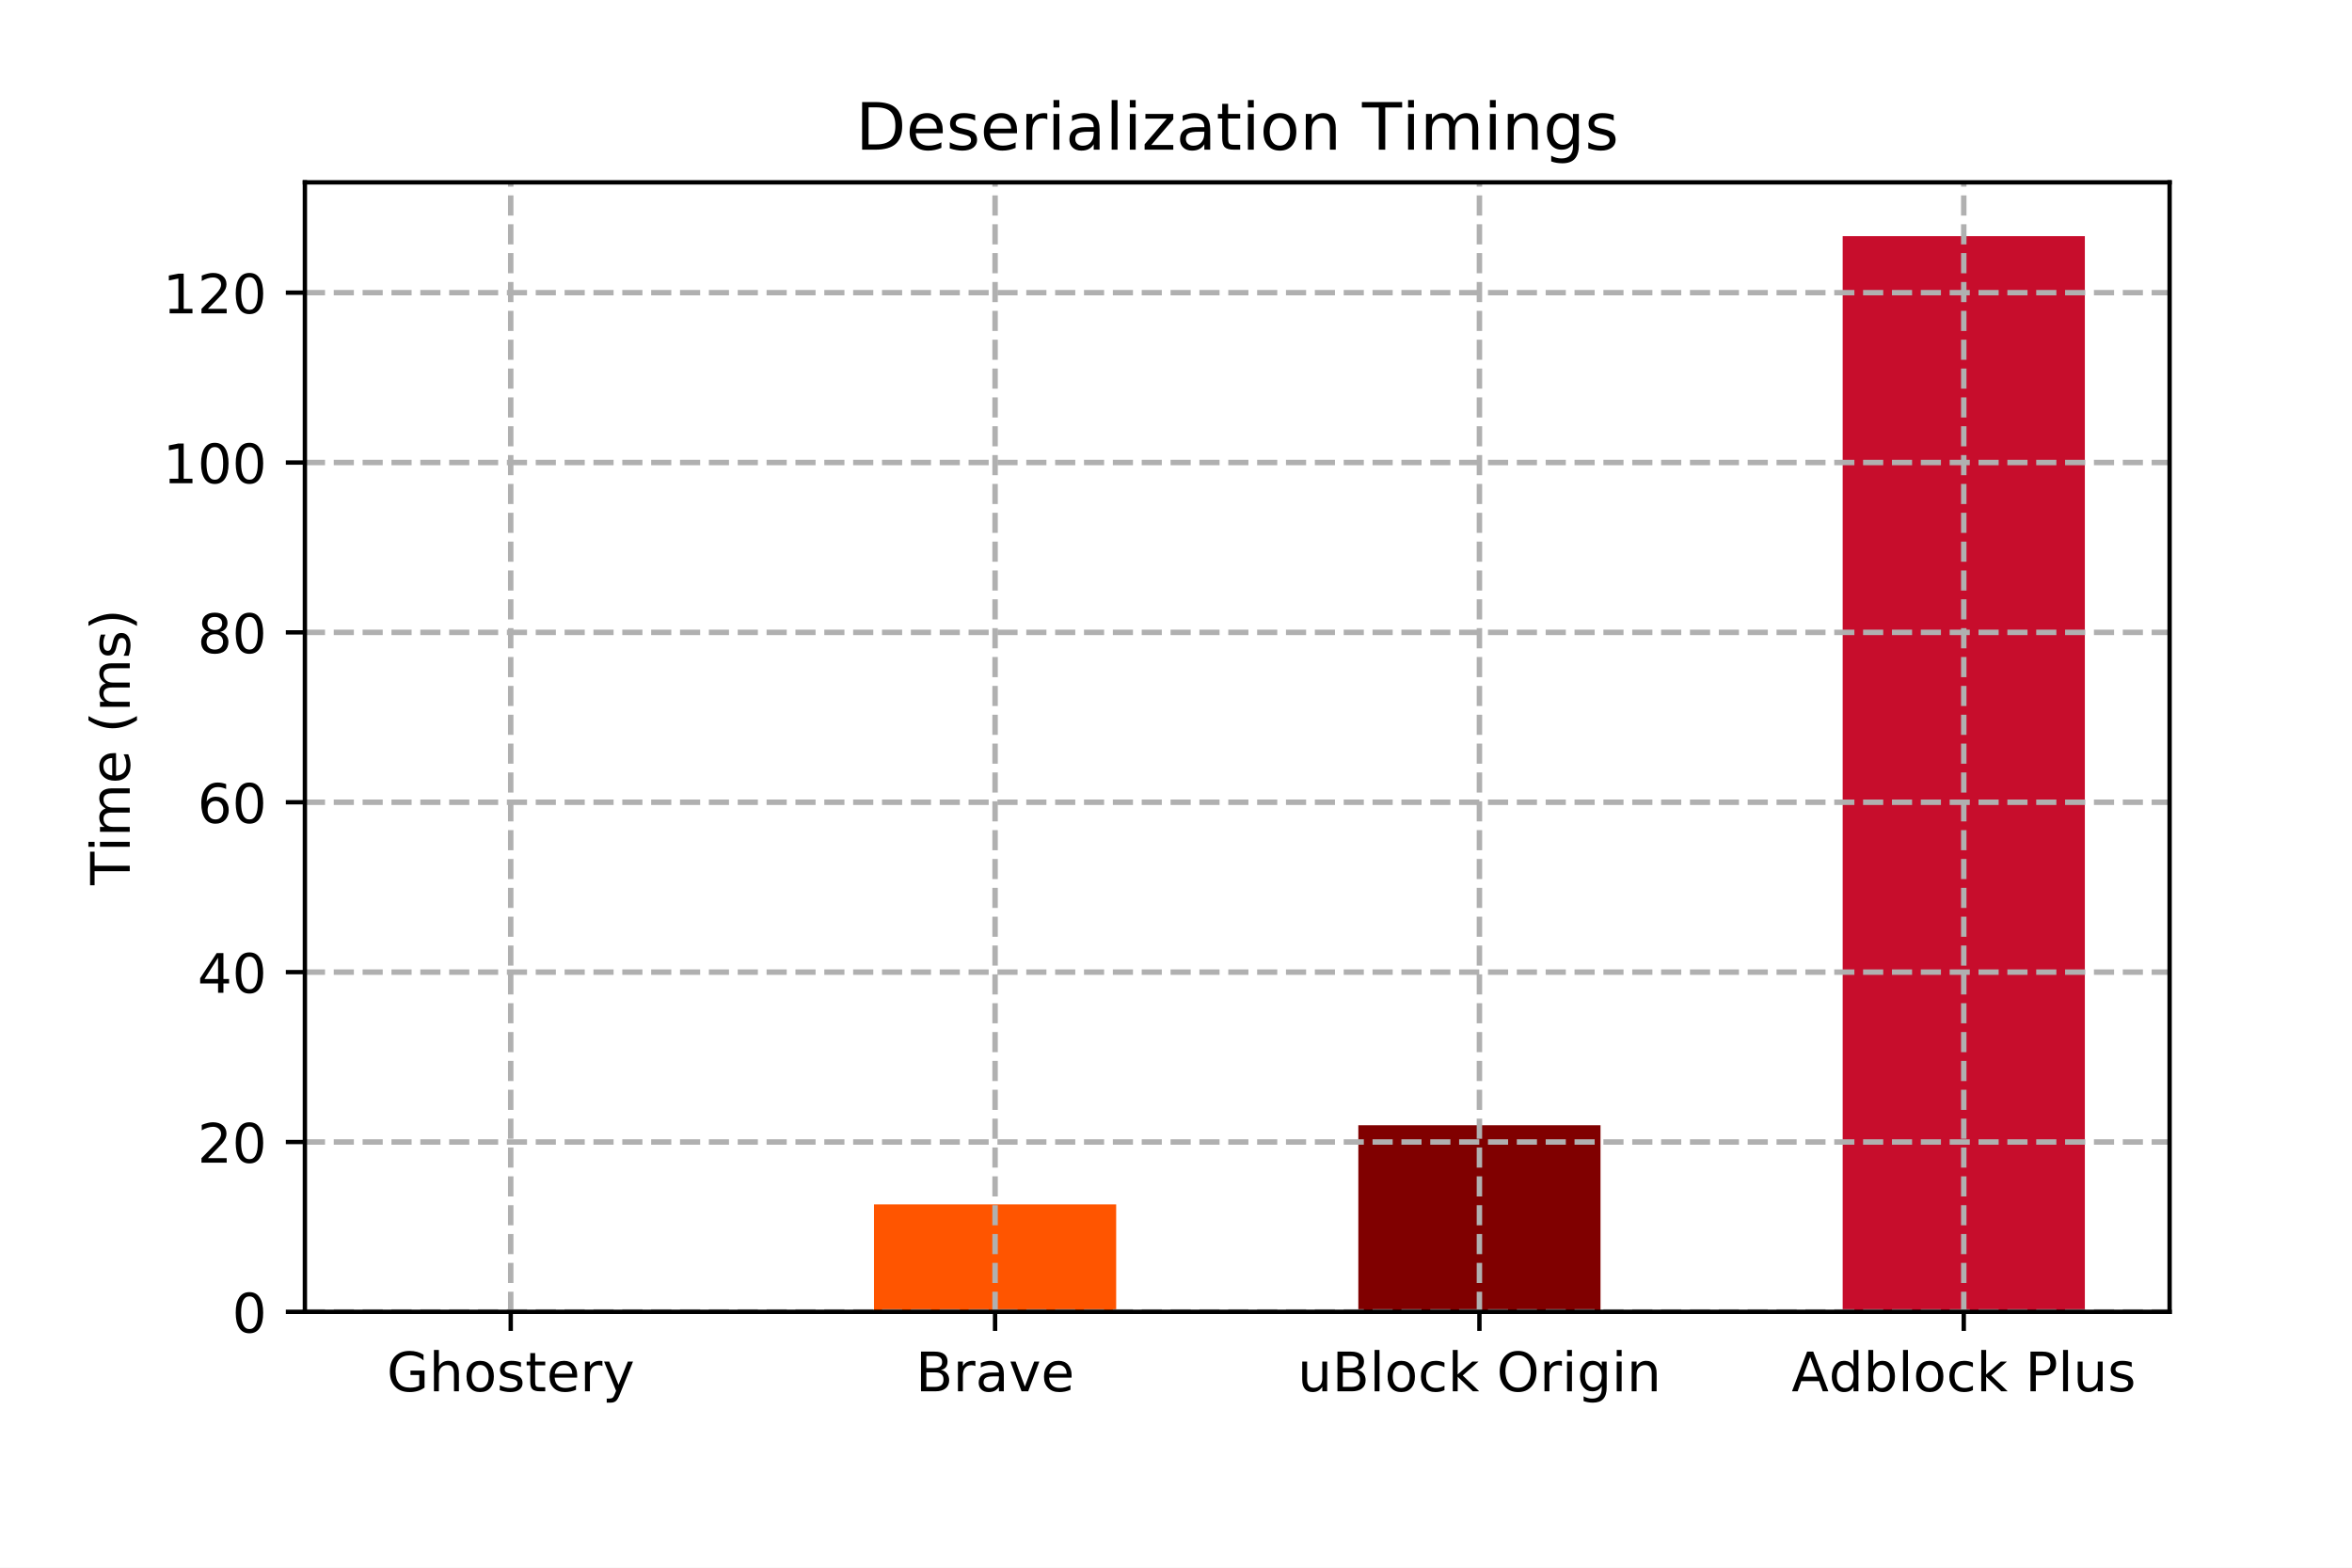
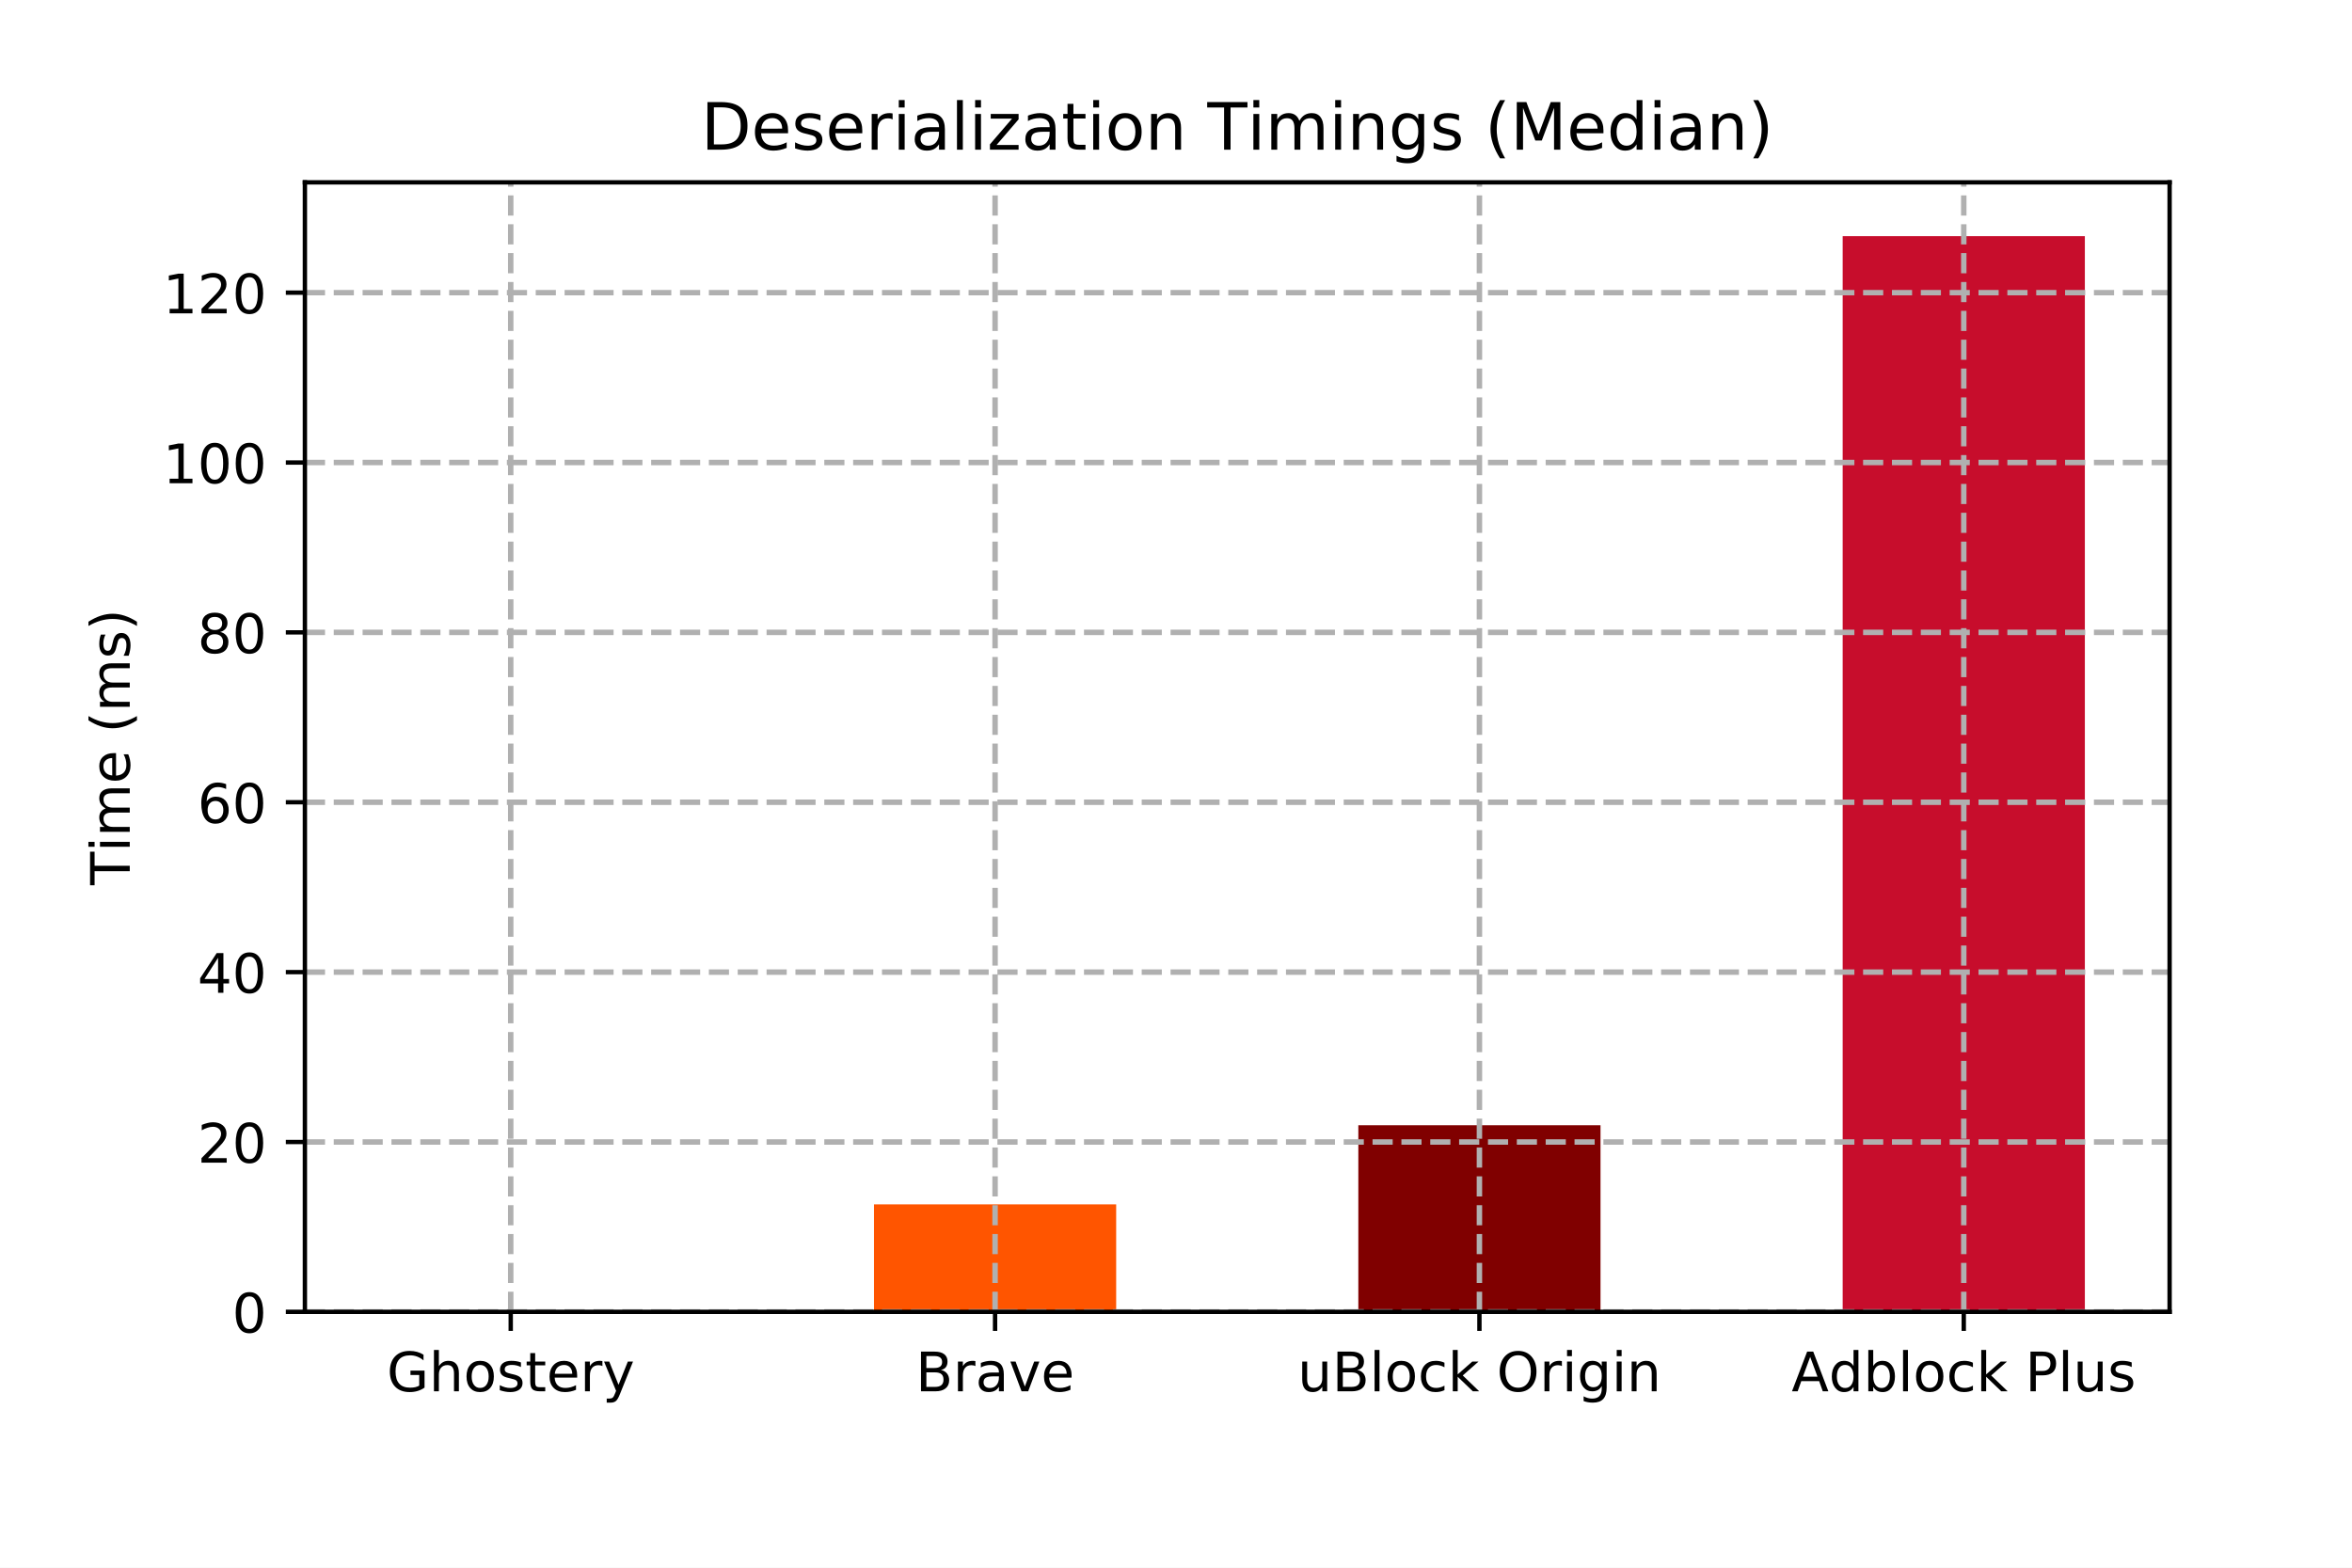
<svg xmlns="http://www.w3.org/2000/svg" xmlns:xlink="http://www.w3.org/1999/xlink" height="288pt" version="1.1" viewBox="0 0 432 288" width="432pt">
  <defs>
    <style type="text/css">
*{stroke-linecap:butt;stroke-linejoin:round;}
  </style>
  </defs>
  <g id="figure_1">
    <g id="patch_1">
      <path d="M 0 288  L 432 288  L 432 0  L 0 0  z " style="fill:#ffffff;" />
    </g>
    <g id="axes_1">
      <g id="patch_2">
        <path d="M 56 241  L 398.5 241  L 398.5 33.5  L 56 33.5  z " style="fill:#ffffff;" />
      </g>
      <g id="patch_3">
-         <path clip-path="url(#pb07fe6043b)" d="M 71.568 241  L 116.049 241  L 116.049 240.947  L 71.568 240.947  z " style="fill:#00aff0;" />
+         <path clip-path="url(#pe7157990b0)" d="M 71.568 241  L 116.049 241  L 116.049 240.947  L 71.568 240.947  z " style="fill:#00aff0;" />
      </g>
      <g id="patch_4">
-         <path clip-path="url(#pb07fe6043b)" d="M 160.529 241  L 205.01 241  L 205.01 221.249  L 160.529 221.249  z " style="fill:#ff5500;" />
+         <path clip-path="url(#pe7157990b0)" d="M 160.529 241  L 205.01 241  L 205.01 221.249  L 160.529 221.249  z " style="fill:#ff5500;" />
      </g>
      <g id="patch_5">
-         <path clip-path="url(#pb07fe6043b)" d="M 249.49 241  L 293.971 241  L 293.971 206.72  L 249.49 206.72  z " style="fill:#800000;" />
+         <path clip-path="url(#pe7157990b0)" d="M 249.49 241  L 293.971 241  L 293.971 206.72  L 249.49 206.72  z " style="fill:#800000;" />
      </g>
      <g id="patch_6">
-         <path clip-path="url(#pb07fe6043b)" d="M 338.451 241  L 382.932 241  L 382.932 43.381  L 338.451 43.381  z " style="fill:#c70d2c;" />
+         <path clip-path="url(#pe7157990b0)" d="M 338.451 241  L 382.932 241  L 382.932 43.381  L 338.451 43.381  z " style="fill:#c70d2c;" />
      </g>
      <g id="matplotlib.axis_1">
        <g id="xtick_1">
          <g id="line2d_1">
-             <path clip-path="url(#pb07fe6043b)" d="M 93.808 241  L 93.808 33.5  " style="fill:none;stroke:#b0b0b0;stroke-dasharray:3.7,1.6;stroke-dashoffset:0;" />
+             <path clip-path="url(#pe7157990b0)" d="M 93.808 241  L 93.808 33.5  " style="fill:none;stroke:#b0b0b0;stroke-dasharray:3.7,1.6;stroke-dashoffset:0;" />
          </g>
          <g id="line2d_2">
            <defs>
-               <path d="M 0 0  L 0 3.5  " id="m1c7ea84e8f" style="stroke:#000000;stroke-width:0.8;" />
-             </defs>
-             <g>
-               <use style="stroke:#000000;stroke-width:0.8;" x="93.808" xlink:href="#m1c7ea84e8f" y="241" />
+               <path d="M 0 0  L 0 3.5  " id="m8acc0dcda9" style="stroke:#000000;stroke-width:0.8;" />
+             </defs>
+             <g>
+               <use style="stroke:#000000;stroke-width:0.8;" x="93.808" xlink:href="#m8acc0dcda9" y="241" />
            </g>
          </g>
          <g id="text_1">
            <defs>
              <path d="M 59.516 10.406  L 59.516 29.984  L 43.406 29.984  L 43.406 38.094  L 69.281 38.094  L 69.281 6.781  Q 63.578 2.734 56.688 0.656  Q 49.812 -1.422 42 -1.422  Q 24.906 -1.422 15.25 8.562  Q 5.609 18.562 5.609 36.375  Q 5.609 54.25 15.25 64.234  Q 24.906 74.219 42 74.219  Q 49.125 74.219 55.547 72.453  Q 61.969 70.703 67.391 67.281  L 67.391 56.781  Q 61.922 61.422 55.766 63.766  Q 49.609 66.109 42.828 66.109  Q 29.438 66.109 22.719 58.641  Q 16.016 51.172 16.016 36.375  Q 16.016 21.625 22.719 14.156  Q 29.438 6.688 42.828 6.688  Q 48.047 6.688 52.141 7.594  Q 56.25 8.5 59.516 10.406  z " id="DejaVuSans-71" />
              <path d="M 54.891 33.016  L 54.891 0  L 45.906 0  L 45.906 32.719  Q 45.906 40.484 42.875 44.328  Q 39.844 48.188 33.797 48.188  Q 26.516 48.188 22.312 43.547  Q 18.109 38.922 18.109 30.906  L 18.109 0  L 9.078 0  L 9.078 75.984  L 18.109 75.984  L 18.109 46.188  Q 21.344 51.125 25.703 53.562  Q 30.078 56 35.797 56  Q 45.219 56 50.047 50.172  Q 54.891 44.344 54.891 33.016  z " id="DejaVuSans-104" />
              <path d="M 30.609 48.391  Q 23.391 48.391 19.188 42.75  Q 14.984 37.109 14.984 27.297  Q 14.984 17.484 19.156 11.844  Q 23.344 6.203 30.609 6.203  Q 37.797 6.203 41.984 11.859  Q 46.188 17.531 46.188 27.297  Q 46.188 37.016 41.984 42.703  Q 37.797 48.391 30.609 48.391  z M 30.609 56  Q 42.328 56 49.016 48.375  Q 55.719 40.766 55.719 27.297  Q 55.719 13.875 49.016 6.219  Q 42.328 -1.422 30.609 -1.422  Q 18.844 -1.422 12.172 6.219  Q 5.516 13.875 5.516 27.297  Q 5.516 40.766 12.172 48.375  Q 18.844 56 30.609 56  z " id="DejaVuSans-111" />
              <path d="M 44.281 53.078  L 44.281 44.578  Q 40.484 46.531 36.375 47.5  Q 32.281 48.484 27.875 48.484  Q 21.188 48.484 17.844 46.438  Q 14.5 44.391 14.5 40.281  Q 14.5 37.156 16.891 35.375  Q 19.281 33.594 26.516 31.984  L 29.594 31.297  Q 39.156 29.25 43.188 25.516  Q 47.219 21.781 47.219 15.094  Q 47.219 7.469 41.188 3.016  Q 35.156 -1.422 24.609 -1.422  Q 20.219 -1.422 15.453 -0.562  Q 10.688 0.297 5.422 2  L 5.422 11.281  Q 10.406 8.688 15.234 7.391  Q 20.062 6.109 24.812 6.109  Q 31.156 6.109 34.562 8.281  Q 37.984 10.453 37.984 14.406  Q 37.984 18.062 35.516 20.016  Q 33.062 21.969 24.703 23.781  L 21.578 24.516  Q 13.234 26.266 9.516 29.906  Q 5.812 33.547 5.812 39.891  Q 5.812 47.609 11.281 51.797  Q 16.75 56 26.812 56  Q 31.781 56 36.172 55.266  Q 40.578 54.547 44.281 53.078  z " id="DejaVuSans-115" />
              <path d="M 18.312 70.219  L 18.312 54.688  L 36.812 54.688  L 36.812 47.703  L 18.312 47.703  L 18.312 18.016  Q 18.312 11.328 20.141 9.422  Q 21.969 7.516 27.594 7.516  L 36.812 7.516  L 36.812 0  L 27.594 0  Q 17.188 0 13.234 3.875  Q 9.281 7.766 9.281 18.016  L 9.281 47.703  L 2.688 47.703  L 2.688 54.688  L 9.281 54.688  L 9.281 70.219  z " id="DejaVuSans-116" />
              <path d="M 56.203 29.594  L 56.203 25.203  L 14.891 25.203  Q 15.484 15.922 20.484 11.062  Q 25.484 6.203 34.422 6.203  Q 39.594 6.203 44.453 7.469  Q 49.312 8.734 54.109 11.281  L 54.109 2.781  Q 49.266 0.734 44.188 -0.344  Q 39.109 -1.422 33.891 -1.422  Q 20.797 -1.422 13.156 6.188  Q 5.516 13.812 5.516 26.812  Q 5.516 40.234 12.766 48.109  Q 20.016 56 32.328 56  Q 43.359 56 49.781 48.891  Q 56.203 41.797 56.203 29.594  z M 47.219 32.234  Q 47.125 39.594 43.094 43.984  Q 39.062 48.391 32.422 48.391  Q 24.906 48.391 20.391 44.141  Q 15.875 39.891 15.188 32.172  z " id="DejaVuSans-101" />
              <path d="M 41.109 46.297  Q 39.594 47.172 37.812 47.578  Q 36.031 48 33.891 48  Q 26.266 48 22.188 43.047  Q 18.109 38.094 18.109 28.812  L 18.109 0  L 9.078 0  L 9.078 54.688  L 18.109 54.688  L 18.109 46.188  Q 20.953 51.172 25.484 53.578  Q 30.031 56 36.531 56  Q 37.453 56 38.578 55.875  Q 39.703 55.766 41.062 55.516  z " id="DejaVuSans-114" />
              <path d="M 32.172 -5.078  Q 28.375 -14.844 24.75 -17.812  Q 21.141 -20.797 15.094 -20.797  L 7.906 -20.797  L 7.906 -13.281  L 13.188 -13.281  Q 16.891 -13.281 18.938 -11.516  Q 21 -9.766 23.484 -3.219  L 25.094 0.875  L 2.984 54.688  L 12.5 54.688  L 29.594 11.922  L 46.688 54.688  L 56.203 54.688  z " id="DejaVuSans-121" />
            </defs>
            <g transform="translate(71.04985 255.5984)scale(0.1 -0.1)">
              <use xlink:href="#DejaVuSans-71" />
              <use x="77.49" xlink:href="#DejaVuSans-104" />
              <use x="140.869" xlink:href="#DejaVuSans-111" />
              <use x="202.051" xlink:href="#DejaVuSans-115" />
              <use x="254.15" xlink:href="#DejaVuSans-116" />
              <use x="293.359" xlink:href="#DejaVuSans-101" />
              <use x="354.883" xlink:href="#DejaVuSans-114" />
              <use x="395.996" xlink:href="#DejaVuSans-121" />
            </g>
          </g>
        </g>
        <g id="xtick_2">
          <g id="line2d_3">
-             <path clip-path="url(#pb07fe6043b)" d="M 182.769 241  L 182.769 33.5  " style="fill:none;stroke:#b0b0b0;stroke-dasharray:3.7,1.6;stroke-dashoffset:0;" />
+             <path clip-path="url(#pe7157990b0)" d="M 182.769 241  L 182.769 33.5  " style="fill:none;stroke:#b0b0b0;stroke-dasharray:3.7,1.6;stroke-dashoffset:0;" />
          </g>
          <g id="line2d_4">
            <g>
-               <use style="stroke:#000000;stroke-width:0.8;" x="182.769" xlink:href="#m1c7ea84e8f" y="241" />
+               <use style="stroke:#000000;stroke-width:0.8;" x="182.769" xlink:href="#m8acc0dcda9" y="241" />
            </g>
          </g>
          <g id="text_2">
            <defs>
              <path d="M 19.672 34.812  L 19.672 8.109  L 35.5 8.109  Q 43.453 8.109 47.281 11.406  Q 51.125 14.703 51.125 21.484  Q 51.125 28.328 47.281 31.562  Q 43.453 34.812 35.5 34.812  z M 19.672 64.797  L 19.672 42.828  L 34.281 42.828  Q 41.5 42.828 45.031 45.531  Q 48.578 48.25 48.578 53.812  Q 48.578 59.328 45.031 62.062  Q 41.5 64.797 34.281 64.797  z M 9.812 72.906  L 35.016 72.906  Q 46.297 72.906 52.391 68.219  Q 58.5 63.531 58.5 54.891  Q 58.5 48.188 55.375 44.234  Q 52.25 40.281 46.188 39.312  Q 53.469 37.75 57.5 32.781  Q 61.531 27.828 61.531 20.406  Q 61.531 10.641 54.891 5.312  Q 48.25 0 35.984 0  L 9.812 0  z " id="DejaVuSans-66" />
              <path d="M 34.281 27.484  Q 23.391 27.484 19.188 25  Q 14.984 22.516 14.984 16.5  Q 14.984 11.719 18.141 8.906  Q 21.297 6.109 26.703 6.109  Q 34.188 6.109 38.703 11.406  Q 43.219 16.703 43.219 25.484  L 43.219 27.484  z M 52.203 31.203  L 52.203 0  L 43.219 0  L 43.219 8.297  Q 40.141 3.328 35.547 0.953  Q 30.953 -1.422 24.312 -1.422  Q 15.922 -1.422 10.953 3.297  Q 6 8.016 6 15.922  Q 6 25.141 12.172 29.828  Q 18.359 34.516 30.609 34.516  L 43.219 34.516  L 43.219 35.406  Q 43.219 41.609 39.141 45  Q 35.062 48.391 27.688 48.391  Q 23 48.391 18.547 47.266  Q 14.109 46.141 10.016 43.891  L 10.016 52.203  Q 14.938 54.109 19.578 55.047  Q 24.219 56 28.609 56  Q 40.484 56 46.344 49.844  Q 52.203 43.703 52.203 31.203  z " id="DejaVuSans-97" />
              <path d="M 2.984 54.688  L 12.5 54.688  L 29.594 8.797  L 46.688 54.688  L 56.203 54.688  L 35.688 0  L 23.484 0  z " id="DejaVuSans-118" />
            </defs>
            <g transform="translate(168.1835 255.5984)scale(0.1 -0.1)">
              <use xlink:href="#DejaVuSans-66" />
              <use x="68.604" xlink:href="#DejaVuSans-114" />
              <use x="109.717" xlink:href="#DejaVuSans-97" />
              <use x="170.996" xlink:href="#DejaVuSans-118" />
              <use x="230.176" xlink:href="#DejaVuSans-101" />
            </g>
          </g>
        </g>
        <g id="xtick_3">
          <g id="line2d_5">
-             <path clip-path="url(#pb07fe6043b)" d="M 271.731 241  L 271.731 33.5  " style="fill:none;stroke:#b0b0b0;stroke-dasharray:3.7,1.6;stroke-dashoffset:0;" />
+             <path clip-path="url(#pe7157990b0)" d="M 271.731 241  L 271.731 33.5  " style="fill:none;stroke:#b0b0b0;stroke-dasharray:3.7,1.6;stroke-dashoffset:0;" />
          </g>
          <g id="line2d_6">
            <g>
-               <use style="stroke:#000000;stroke-width:0.8;" x="271.731" xlink:href="#m1c7ea84e8f" y="241" />
+               <use style="stroke:#000000;stroke-width:0.8;" x="271.731" xlink:href="#m8acc0dcda9" y="241" />
            </g>
          </g>
          <g id="text_3">
            <defs>
              <path d="M 8.5 21.578  L 8.5 54.688  L 17.484 54.688  L 17.484 21.922  Q 17.484 14.156 20.5 10.266  Q 23.531 6.391 29.594 6.391  Q 36.859 6.391 41.078 11.031  Q 45.312 15.672 45.312 23.688  L 45.312 54.688  L 54.297 54.688  L 54.297 0  L 45.312 0  L 45.312 8.406  Q 42.047 3.422 37.719 1  Q 33.406 -1.422 27.688 -1.422  Q 18.266 -1.422 13.375 4.438  Q 8.5 10.297 8.5 21.578  z M 31.109 56  z " id="DejaVuSans-117" />
              <path d="M 9.422 75.984  L 18.406 75.984  L 18.406 0  L 9.422 0  z " id="DejaVuSans-108" />
              <path d="M 48.781 52.594  L 48.781 44.188  Q 44.969 46.297 41.141 47.344  Q 37.312 48.391 33.406 48.391  Q 24.656 48.391 19.812 42.844  Q 14.984 37.312 14.984 27.297  Q 14.984 17.281 19.812 11.734  Q 24.656 6.203 33.406 6.203  Q 37.312 6.203 41.141 7.25  Q 44.969 8.297 48.781 10.406  L 48.781 2.094  Q 45.016 0.344 40.984 -0.531  Q 36.969 -1.422 32.422 -1.422  Q 20.062 -1.422 12.781 6.344  Q 5.516 14.109 5.516 27.297  Q 5.516 40.672 12.859 48.328  Q 20.219 56 33.016 56  Q 37.156 56 41.109 55.141  Q 45.062 54.297 48.781 52.594  z " id="DejaVuSans-99" />
              <path d="M 9.078 75.984  L 18.109 75.984  L 18.109 31.109  L 44.922 54.688  L 56.391 54.688  L 27.391 29.109  L 57.625 0  L 45.906 0  L 18.109 26.703  L 18.109 0  L 9.078 0  z " id="DejaVuSans-107" />
              <path id="DejaVuSans-32" />
              <path d="M 39.406 66.219  Q 28.656 66.219 22.328 58.203  Q 16.016 50.203 16.016 36.375  Q 16.016 22.609 22.328 14.594  Q 28.656 6.594 39.406 6.594  Q 50.141 6.594 56.422 14.594  Q 62.703 22.609 62.703 36.375  Q 62.703 50.203 56.422 58.203  Q 50.141 66.219 39.406 66.219  z M 39.406 74.219  Q 54.734 74.219 63.906 63.938  Q 73.094 53.656 73.094 36.375  Q 73.094 19.141 63.906 8.859  Q 54.734 -1.422 39.406 -1.422  Q 24.031 -1.422 14.812 8.828  Q 5.609 19.094 5.609 36.375  Q 5.609 53.656 14.812 63.938  Q 24.031 74.219 39.406 74.219  z " id="DejaVuSans-79" />
              <path d="M 9.422 54.688  L 18.406 54.688  L 18.406 0  L 9.422 0  z M 9.422 75.984  L 18.406 75.984  L 18.406 64.594  L 9.422 64.594  z " id="DejaVuSans-105" />
              <path d="M 45.406 27.984  Q 45.406 37.75 41.375 43.109  Q 37.359 48.484 30.078 48.484  Q 22.859 48.484 18.828 43.109  Q 14.797 37.75 14.797 27.984  Q 14.797 18.266 18.828 12.891  Q 22.859 7.516 30.078 7.516  Q 37.359 7.516 41.375 12.891  Q 45.406 18.266 45.406 27.984  z M 54.391 6.781  Q 54.391 -7.172 48.188 -13.984  Q 42 -20.797 29.203 -20.797  Q 24.469 -20.797 20.266 -20.094  Q 16.062 -19.391 12.109 -17.922  L 12.109 -9.188  Q 16.062 -11.328 19.922 -12.344  Q 23.781 -13.375 27.781 -13.375  Q 36.625 -13.375 41.016 -8.766  Q 45.406 -4.156 45.406 5.172  L 45.406 9.625  Q 42.625 4.781 38.281 2.391  Q 33.938 0 27.875 0  Q 17.828 0 11.672 7.656  Q 5.516 15.328 5.516 27.984  Q 5.516 40.672 11.672 48.328  Q 17.828 56 27.875 56  Q 33.938 56 38.281 53.609  Q 42.625 51.219 45.406 46.391  L 45.406 54.688  L 54.391 54.688  z " id="DejaVuSans-103" />
              <path d="M 54.891 33.016  L 54.891 0  L 45.906 0  L 45.906 32.719  Q 45.906 40.484 42.875 44.328  Q 39.844 48.188 33.797 48.188  Q 26.516 48.188 22.312 43.547  Q 18.109 38.922 18.109 30.906  L 18.109 0  L 9.078 0  L 9.078 54.688  L 18.109 54.688  L 18.109 46.188  Q 21.344 51.125 25.703 53.562  Q 30.078 56 35.797 56  Q 45.219 56 50.047 50.172  Q 54.891 44.344 54.891 33.016  z " id="DejaVuSans-110" />
            </defs>
            <g transform="translate(238.3368 255.5984)scale(0.1 -0.1)">
              <use xlink:href="#DejaVuSans-117" />
              <use x="63.379" xlink:href="#DejaVuSans-66" />
              <use x="131.982" xlink:href="#DejaVuSans-108" />
              <use x="159.766" xlink:href="#DejaVuSans-111" />
              <use x="220.947" xlink:href="#DejaVuSans-99" />
              <use x="275.928" xlink:href="#DejaVuSans-107" />
              <use x="333.838" xlink:href="#DejaVuSans-32" />
              <use x="365.625" xlink:href="#DejaVuSans-79" />
              <use x="444.336" xlink:href="#DejaVuSans-114" />
              <use x="485.449" xlink:href="#DejaVuSans-105" />
              <use x="513.232" xlink:href="#DejaVuSans-103" />
              <use x="576.709" xlink:href="#DejaVuSans-105" />
              <use x="604.492" xlink:href="#DejaVuSans-110" />
            </g>
          </g>
        </g>
        <g id="xtick_4">
          <g id="line2d_7">
-             <path clip-path="url(#pb07fe6043b)" d="M 360.692 241  L 360.692 33.5  " style="fill:none;stroke:#b0b0b0;stroke-dasharray:3.7,1.6;stroke-dashoffset:0;" />
+             <path clip-path="url(#pe7157990b0)" d="M 360.692 241  L 360.692 33.5  " style="fill:none;stroke:#b0b0b0;stroke-dasharray:3.7,1.6;stroke-dashoffset:0;" />
          </g>
          <g id="line2d_8">
            <g>
-               <use style="stroke:#000000;stroke-width:0.8;" x="360.692" xlink:href="#m1c7ea84e8f" y="241" />
+               <use style="stroke:#000000;stroke-width:0.8;" x="360.692" xlink:href="#m8acc0dcda9" y="241" />
            </g>
          </g>
          <g id="text_4">
            <defs>
              <path d="M 34.188 63.188  L 20.797 26.906  L 47.609 26.906  z M 28.609 72.906  L 39.797 72.906  L 67.578 0  L 57.328 0  L 50.688 18.703  L 17.828 18.703  L 11.188 0  L 0.781 0  z " id="DejaVuSans-65" />
              <path d="M 45.406 46.391  L 45.406 75.984  L 54.391 75.984  L 54.391 0  L 45.406 0  L 45.406 8.203  Q 42.578 3.328 38.25 0.953  Q 33.938 -1.422 27.875 -1.422  Q 17.969 -1.422 11.734 6.484  Q 5.516 14.406 5.516 27.297  Q 5.516 40.188 11.734 48.094  Q 17.969 56 27.875 56  Q 33.938 56 38.25 53.625  Q 42.578 51.266 45.406 46.391  z M 14.797 27.297  Q 14.797 17.391 18.875 11.75  Q 22.953 6.109 30.078 6.109  Q 37.203 6.109 41.297 11.75  Q 45.406 17.391 45.406 27.297  Q 45.406 37.203 41.297 42.844  Q 37.203 48.484 30.078 48.484  Q 22.953 48.484 18.875 42.844  Q 14.797 37.203 14.797 27.297  z " id="DejaVuSans-100" />
              <path d="M 48.688 27.297  Q 48.688 37.203 44.609 42.844  Q 40.531 48.484 33.406 48.484  Q 26.266 48.484 22.188 42.844  Q 18.109 37.203 18.109 27.297  Q 18.109 17.391 22.188 11.75  Q 26.266 6.109 33.406 6.109  Q 40.531 6.109 44.609 11.75  Q 48.688 17.391 48.688 27.297  z M 18.109 46.391  Q 20.953 51.266 25.266 53.625  Q 29.594 56 35.594 56  Q 45.562 56 51.781 48.094  Q 58.016 40.188 58.016 27.297  Q 58.016 14.406 51.781 6.484  Q 45.562 -1.422 35.594 -1.422  Q 29.594 -1.422 25.266 0.953  Q 20.953 3.328 18.109 8.203  L 18.109 0  L 9.078 0  L 9.078 75.984  L 18.109 75.984  z " id="DejaVuSans-98" />
              <path d="M 19.672 64.797  L 19.672 37.406  L 32.078 37.406  Q 38.969 37.406 42.719 40.969  Q 46.484 44.531 46.484 51.125  Q 46.484 57.672 42.719 61.234  Q 38.969 64.797 32.078 64.797  z M 9.812 72.906  L 32.078 72.906  Q 44.344 72.906 50.609 67.359  Q 56.891 61.812 56.891 51.125  Q 56.891 40.328 50.609 34.812  Q 44.344 29.297 32.078 29.297  L 19.672 29.297  L 19.672 0  L 9.812 0  z " id="DejaVuSans-80" />
            </defs>
            <g transform="translate(329.0642 255.5984)scale(0.1 -0.1)">
              <use xlink:href="#DejaVuSans-65" />
              <use x="68.393" xlink:href="#DejaVuSans-100" />
              <use x="131.869" xlink:href="#DejaVuSans-98" />
              <use x="195.346" xlink:href="#DejaVuSans-108" />
              <use x="223.129" xlink:href="#DejaVuSans-111" />
              <use x="284.311" xlink:href="#DejaVuSans-99" />
              <use x="339.291" xlink:href="#DejaVuSans-107" />
              <use x="397.201" xlink:href="#DejaVuSans-32" />
              <use x="428.988" xlink:href="#DejaVuSans-80" />
              <use x="489.291" xlink:href="#DejaVuSans-108" />
              <use x="517.074" xlink:href="#DejaVuSans-117" />
              <use x="580.453" xlink:href="#DejaVuSans-115" />
            </g>
          </g>
        </g>
      </g>
      <g id="matplotlib.axis_2">
        <g id="ytick_1">
          <g id="line2d_9">
-             <path clip-path="url(#pb07fe6043b)" d="M 56 241  L 398.5 241  " style="fill:none;stroke:#b0b0b0;stroke-dasharray:3.7,1.6;stroke-dashoffset:0;" />
+             <path clip-path="url(#pe7157990b0)" d="M 56 241  L 398.5 241  " style="fill:none;stroke:#b0b0b0;stroke-dasharray:3.7,1.6;stroke-dashoffset:0;" />
          </g>
          <g id="line2d_10">
            <defs>
-               <path d="M 0 0  L -3.5 0  " id="mf01543790a" style="stroke:#000000;stroke-width:0.8;" />
-             </defs>
-             <g>
-               <use style="stroke:#000000;stroke-width:0.8;" x="56" xlink:href="#mf01543790a" y="241" />
+               <path d="M 0 0  L -3.5 0  " id="md6eeb52a76" style="stroke:#000000;stroke-width:0.8;" />
+             </defs>
+             <g>
+               <use style="stroke:#000000;stroke-width:0.8;" x="56" xlink:href="#md6eeb52a76" y="241" />
            </g>
          </g>
          <g id="text_5">
            <defs>
              <path d="M 31.781 66.406  Q 24.172 66.406 20.328 58.906  Q 16.5 51.422 16.5 36.375  Q 16.5 21.391 20.328 13.891  Q 24.172 6.391 31.781 6.391  Q 39.453 6.391 43.281 13.891  Q 47.125 21.391 47.125 36.375  Q 47.125 51.422 43.281 58.906  Q 39.453 66.406 31.781 66.406  z M 31.781 74.219  Q 44.047 74.219 50.516 64.516  Q 56.984 54.828 56.984 36.375  Q 56.984 17.969 50.516 8.266  Q 44.047 -1.422 31.781 -1.422  Q 19.531 -1.422 13.062 8.266  Q 6.594 17.969 6.594 36.375  Q 6.594 54.828 13.062 64.516  Q 19.531 74.219 31.781 74.219  z " id="DejaVuSans-48" />
            </defs>
            <g transform="translate(42.6375 244.7992)scale(0.1 -0.1)">
              <use xlink:href="#DejaVuSans-48" />
            </g>
          </g>
        </g>
        <g id="ytick_2">
          <g id="line2d_11">
-             <path clip-path="url(#pb07fe6043b)" d="M 56 209.794  L 398.5 209.794  " style="fill:none;stroke:#b0b0b0;stroke-dasharray:3.7,1.6;stroke-dashoffset:0;" />
+             <path clip-path="url(#pe7157990b0)" d="M 56 209.794  L 398.5 209.794  " style="fill:none;stroke:#b0b0b0;stroke-dasharray:3.7,1.6;stroke-dashoffset:0;" />
          </g>
          <g id="line2d_12">
            <g>
-               <use style="stroke:#000000;stroke-width:0.8;" x="56" xlink:href="#mf01543790a" y="209.794" />
+               <use style="stroke:#000000;stroke-width:0.8;" x="56" xlink:href="#md6eeb52a76" y="209.794" />
            </g>
          </g>
          <g id="text_6">
            <defs>
              <path d="M 19.188 8.297  L 53.609 8.297  L 53.609 0  L 7.328 0  L 7.328 8.297  Q 12.938 14.109 22.625 23.891  Q 32.328 33.688 34.812 36.531  Q 39.547 41.844 41.422 45.531  Q 43.312 49.219 43.312 52.781  Q 43.312 58.594 39.234 62.25  Q 35.156 65.922 28.609 65.922  Q 23.969 65.922 18.812 64.312  Q 13.672 62.703 7.812 59.422  L 7.812 69.391  Q 13.766 71.781 18.938 73  Q 24.125 74.219 28.422 74.219  Q 39.75 74.219 46.484 68.547  Q 53.219 62.891 53.219 53.422  Q 53.219 48.922 51.531 44.891  Q 49.859 40.875 45.406 35.406  Q 44.188 33.984 37.641 27.219  Q 31.109 20.453 19.188 8.297  z " id="DejaVuSans-50" />
            </defs>
            <g transform="translate(36.275 213.5932)scale(0.1 -0.1)">
              <use xlink:href="#DejaVuSans-50" />
              <use x="63.623" xlink:href="#DejaVuSans-48" />
            </g>
          </g>
        </g>
        <g id="ytick_3">
          <g id="line2d_13">
-             <path clip-path="url(#pb07fe6043b)" d="M 56 178.588  L 398.5 178.588  " style="fill:none;stroke:#b0b0b0;stroke-dasharray:3.7,1.6;stroke-dashoffset:0;" />
+             <path clip-path="url(#pe7157990b0)" d="M 56 178.588  L 398.5 178.588  " style="fill:none;stroke:#b0b0b0;stroke-dasharray:3.7,1.6;stroke-dashoffset:0;" />
          </g>
          <g id="line2d_14">
            <g>
-               <use style="stroke:#000000;stroke-width:0.8;" x="56" xlink:href="#mf01543790a" y="178.588" />
+               <use style="stroke:#000000;stroke-width:0.8;" x="56" xlink:href="#md6eeb52a76" y="178.588" />
            </g>
          </g>
          <g id="text_7">
            <defs>
              <path d="M 37.797 64.312  L 12.891 25.391  L 37.797 25.391  z M 35.203 72.906  L 47.609 72.906  L 47.609 25.391  L 58.016 25.391  L 58.016 17.188  L 47.609 17.188  L 47.609 0  L 37.797 0  L 37.797 17.188  L 4.891 17.188  L 4.891 26.703  z " id="DejaVuSans-52" />
            </defs>
            <g transform="translate(36.275 182.3872)scale(0.1 -0.1)">
              <use xlink:href="#DejaVuSans-52" />
              <use x="63.623" xlink:href="#DejaVuSans-48" />
            </g>
          </g>
        </g>
        <g id="ytick_4">
          <g id="line2d_15">
-             <path clip-path="url(#pb07fe6043b)" d="M 56 147.382  L 398.5 147.382  " style="fill:none;stroke:#b0b0b0;stroke-dasharray:3.7,1.6;stroke-dashoffset:0;" />
+             <path clip-path="url(#pe7157990b0)" d="M 56 147.382  L 398.5 147.382  " style="fill:none;stroke:#b0b0b0;stroke-dasharray:3.7,1.6;stroke-dashoffset:0;" />
          </g>
          <g id="line2d_16">
            <g>
-               <use style="stroke:#000000;stroke-width:0.8;" x="56" xlink:href="#mf01543790a" y="147.382" />
+               <use style="stroke:#000000;stroke-width:0.8;" x="56" xlink:href="#md6eeb52a76" y="147.382" />
            </g>
          </g>
          <g id="text_8">
            <defs>
              <path d="M 33.016 40.375  Q 26.375 40.375 22.484 35.828  Q 18.609 31.297 18.609 23.391  Q 18.609 15.531 22.484 10.953  Q 26.375 6.391 33.016 6.391  Q 39.656 6.391 43.531 10.953  Q 47.406 15.531 47.406 23.391  Q 47.406 31.297 43.531 35.828  Q 39.656 40.375 33.016 40.375  z M 52.594 71.297  L 52.594 62.312  Q 48.875 64.062 45.094 64.984  Q 41.312 65.922 37.594 65.922  Q 27.828 65.922 22.672 59.328  Q 17.531 52.734 16.797 39.406  Q 19.672 43.656 24.016 45.922  Q 28.375 48.188 33.594 48.188  Q 44.578 48.188 50.953 41.516  Q 57.328 34.859 57.328 23.391  Q 57.328 12.156 50.688 5.359  Q 44.047 -1.422 33.016 -1.422  Q 20.359 -1.422 13.672 8.266  Q 6.984 17.969 6.984 36.375  Q 6.984 53.656 15.188 63.938  Q 23.391 74.219 37.203 74.219  Q 40.922 74.219 44.703 73.484  Q 48.484 72.75 52.594 71.297  z " id="DejaVuSans-54" />
            </defs>
            <g transform="translate(36.275 151.1812)scale(0.1 -0.1)">
              <use xlink:href="#DejaVuSans-54" />
              <use x="63.623" xlink:href="#DejaVuSans-48" />
            </g>
          </g>
        </g>
        <g id="ytick_5">
          <g id="line2d_17">
-             <path clip-path="url(#pb07fe6043b)" d="M 56 116.176  L 398.5 116.176  " style="fill:none;stroke:#b0b0b0;stroke-dasharray:3.7,1.6;stroke-dashoffset:0;" />
+             <path clip-path="url(#pe7157990b0)" d="M 56 116.176  L 398.5 116.176  " style="fill:none;stroke:#b0b0b0;stroke-dasharray:3.7,1.6;stroke-dashoffset:0;" />
          </g>
          <g id="line2d_18">
            <g>
-               <use style="stroke:#000000;stroke-width:0.8;" x="56" xlink:href="#mf01543790a" y="116.176" />
+               <use style="stroke:#000000;stroke-width:0.8;" x="56" xlink:href="#md6eeb52a76" y="116.176" />
            </g>
          </g>
          <g id="text_9">
            <defs>
              <path d="M 31.781 34.625  Q 24.75 34.625 20.719 30.859  Q 16.703 27.094 16.703 20.516  Q 16.703 13.922 20.719 10.156  Q 24.75 6.391 31.781 6.391  Q 38.812 6.391 42.859 10.172  Q 46.922 13.969 46.922 20.516  Q 46.922 27.094 42.891 30.859  Q 38.875 34.625 31.781 34.625  z M 21.922 38.812  Q 15.578 40.375 12.031 44.719  Q 8.5 49.078 8.5 55.328  Q 8.5 64.062 14.719 69.141  Q 20.953 74.219 31.781 74.219  Q 42.672 74.219 48.875 69.141  Q 55.078 64.062 55.078 55.328  Q 55.078 49.078 51.531 44.719  Q 48 40.375 41.703 38.812  Q 48.828 37.156 52.797 32.312  Q 56.781 27.484 56.781 20.516  Q 56.781 9.906 50.312 4.234  Q 43.844 -1.422 31.781 -1.422  Q 19.734 -1.422 13.25 4.234  Q 6.781 9.906 6.781 20.516  Q 6.781 27.484 10.781 32.312  Q 14.797 37.156 21.922 38.812  z M 18.312 54.391  Q 18.312 48.734 21.844 45.562  Q 25.391 42.391 31.781 42.391  Q 38.141 42.391 41.719 45.562  Q 45.312 48.734 45.312 54.391  Q 45.312 60.062 41.719 63.234  Q 38.141 66.406 31.781 66.406  Q 25.391 66.406 21.844 63.234  Q 18.312 60.062 18.312 54.391  z " id="DejaVuSans-56" />
            </defs>
            <g transform="translate(36.275 119.9752)scale(0.1 -0.1)">
              <use xlink:href="#DejaVuSans-56" />
              <use x="63.623" xlink:href="#DejaVuSans-48" />
            </g>
          </g>
        </g>
        <g id="ytick_6">
          <g id="line2d_19">
-             <path clip-path="url(#pb07fe6043b)" d="M 56 84.97  L 398.5 84.97  " style="fill:none;stroke:#b0b0b0;stroke-dasharray:3.7,1.6;stroke-dashoffset:0;" />
+             <path clip-path="url(#pe7157990b0)" d="M 56 84.97  L 398.5 84.97  " style="fill:none;stroke:#b0b0b0;stroke-dasharray:3.7,1.6;stroke-dashoffset:0;" />
          </g>
          <g id="line2d_20">
            <g>
-               <use style="stroke:#000000;stroke-width:0.8;" x="56" xlink:href="#mf01543790a" y="84.97" />
+               <use style="stroke:#000000;stroke-width:0.8;" x="56" xlink:href="#md6eeb52a76" y="84.97" />
            </g>
          </g>
          <g id="text_10">
            <defs>
              <path d="M 12.406 8.297  L 28.516 8.297  L 28.516 63.922  L 10.984 60.406  L 10.984 69.391  L 28.422 72.906  L 38.281 72.906  L 38.281 8.297  L 54.391 8.297  L 54.391 0  L 12.406 0  z " id="DejaVuSans-49" />
            </defs>
            <g transform="translate(29.9125 88.7692)scale(0.1 -0.1)">
              <use xlink:href="#DejaVuSans-49" />
              <use x="63.623" xlink:href="#DejaVuSans-48" />
              <use x="127.246" xlink:href="#DejaVuSans-48" />
            </g>
          </g>
        </g>
        <g id="ytick_7">
          <g id="line2d_21">
-             <path clip-path="url(#pb07fe6043b)" d="M 56 53.764  L 398.5 53.764  " style="fill:none;stroke:#b0b0b0;stroke-dasharray:3.7,1.6;stroke-dashoffset:0;" />
+             <path clip-path="url(#pe7157990b0)" d="M 56 53.764  L 398.5 53.764  " style="fill:none;stroke:#b0b0b0;stroke-dasharray:3.7,1.6;stroke-dashoffset:0;" />
          </g>
          <g id="line2d_22">
            <g>
-               <use style="stroke:#000000;stroke-width:0.8;" x="56" xlink:href="#mf01543790a" y="53.764" />
+               <use style="stroke:#000000;stroke-width:0.8;" x="56" xlink:href="#md6eeb52a76" y="53.764" />
            </g>
          </g>
          <g id="text_11">
            <g transform="translate(29.9125 57.5632)scale(0.1 -0.1)">
              <use xlink:href="#DejaVuSans-49" />
              <use x="63.623" xlink:href="#DejaVuSans-50" />
              <use x="127.246" xlink:href="#DejaVuSans-48" />
            </g>
          </g>
        </g>
        <g id="text_12">
          <defs>
            <path d="M -0.297 72.906  L 61.375 72.906  L 61.375 64.594  L 35.5 64.594  L 35.5 0  L 25.594 0  L 25.594 64.594  L -0.297 64.594  z " id="DejaVuSans-84" />
            <path d="M 52 44.188  Q 55.375 50.25 60.062 53.125  Q 64.75 56 71.094 56  Q 79.641 56 84.281 50.016  Q 88.922 44.047 88.922 33.016  L 88.922 0  L 79.891 0  L 79.891 32.719  Q 79.891 40.578 77.094 44.375  Q 74.312 48.188 68.609 48.188  Q 61.625 48.188 57.562 43.547  Q 53.516 38.922 53.516 30.906  L 53.516 0  L 44.484 0  L 44.484 32.719  Q 44.484 40.625 41.703 44.406  Q 38.922 48.188 33.109 48.188  Q 26.219 48.188 22.156 43.531  Q 18.109 38.875 18.109 30.906  L 18.109 0  L 9.078 0  L 9.078 54.688  L 18.109 54.688  L 18.109 46.188  Q 21.188 51.219 25.484 53.609  Q 29.781 56 35.688 56  Q 41.656 56 45.828 52.969  Q 50 49.953 52 44.188  z " id="DejaVuSans-109" />
            <path d="M 31 75.875  Q 24.469 64.656 21.281 53.656  Q 18.109 42.672 18.109 31.391  Q 18.109 20.125 21.312 9.062  Q 24.516 -2 31 -13.188  L 23.188 -13.188  Q 15.875 -1.703 12.234 9.375  Q 8.594 20.453 8.594 31.391  Q 8.594 42.281 12.203 53.312  Q 15.828 64.359 23.188 75.875  z " id="DejaVuSans-40" />
            <path d="M 8.016 75.875  L 15.828 75.875  Q 23.141 64.359 26.781 53.312  Q 30.422 42.281 30.422 31.391  Q 30.422 20.453 26.781 9.375  Q 23.141 -1.703 15.828 -13.188  L 8.016 -13.188  Q 14.5 -2 17.703 9.062  Q 20.906 20.125 20.906 31.391  Q 20.906 42.672 17.703 53.656  Q 14.5 64.656 8.016 75.875  z " id="DejaVuSans-41" />
          </defs>
          <g transform="translate(23.83281 162.6031)rotate(-90)scale(0.1 -0.1)">
            <use xlink:href="#DejaVuSans-84" />
            <use x="61.037" xlink:href="#DejaVuSans-105" />
            <use x="88.82" xlink:href="#DejaVuSans-109" />
            <use x="186.232" xlink:href="#DejaVuSans-101" />
            <use x="247.756" xlink:href="#DejaVuSans-32" />
            <use x="279.543" xlink:href="#DejaVuSans-40" />
            <use x="318.557" xlink:href="#DejaVuSans-109" />
            <use x="415.969" xlink:href="#DejaVuSans-115" />
            <use x="468.068" xlink:href="#DejaVuSans-41" />
          </g>
        </g>
      </g>
      <g id="patch_7">
        <path d="M 56 241  L 56 33.5  " style="fill:none;stroke:#000000;stroke-linecap:square;stroke-linejoin:miter;stroke-width:0.8;" />
      </g>
      <g id="patch_8">
        <path d="M 398.5 241  L 398.5 33.5  " style="fill:none;stroke:#000000;stroke-linecap:square;stroke-linejoin:miter;stroke-width:0.8;" />
      </g>
      <g id="patch_9">
        <path d="M 56 241  L 398.5 241  " style="fill:none;stroke:#000000;stroke-linecap:square;stroke-linejoin:miter;stroke-width:0.8;" />
      </g>
      <g id="patch_10">
        <path d="M 56 33.5  L 398.5 33.5  " style="fill:none;stroke:#000000;stroke-linecap:square;stroke-linejoin:miter;stroke-width:0.8;" />
      </g>
      <g id="text_13">
        <defs>
          <path d="M 19.672 64.797  L 19.672 8.109  L 31.594 8.109  Q 46.688 8.109 53.688 14.938  Q 60.688 21.781 60.688 36.531  Q 60.688 51.172 53.688 57.984  Q 46.688 64.797 31.594 64.797  z M 9.812 72.906  L 30.078 72.906  Q 51.266 72.906 61.172 64.094  Q 71.094 55.281 71.094 36.531  Q 71.094 17.672 61.125 8.828  Q 51.172 0 30.078 0  L 9.812 0  z " id="DejaVuSans-68" />
          <path d="M 5.516 54.688  L 48.188 54.688  L 48.188 46.484  L 14.406 7.172  L 48.188 7.172  L 48.188 0  L 4.297 0  L 4.297 8.203  L 38.094 47.516  L 5.516 47.516  z " id="DejaVuSans-122" />
+           <path d="M 9.812 72.906  L 24.516 72.906  L 43.109 23.297  L 61.812 72.906  L 76.516 72.906  L 76.516 0  L 66.891 0  L 66.891 64.016  L 48.094 14.016  L 38.188 14.016  L 19.391 64.016  L 19.391 0  L 9.812 0  z " id="DejaVuSans-77" />
        </defs>
-         <g transform="translate(157.1738 27.5)scale(0.12 -0.12)">
+         <g transform="translate(128.7609 27.5)scale(0.12 -0.12)">
          <use xlink:href="#DejaVuSans-68" />
          <use x="77.002" xlink:href="#DejaVuSans-101" />
          <use x="138.525" xlink:href="#DejaVuSans-115" />
          <use x="190.625" xlink:href="#DejaVuSans-101" />
          <use x="252.148" xlink:href="#DejaVuSans-114" />
          <use x="293.262" xlink:href="#DejaVuSans-105" />
          <use x="321.045" xlink:href="#DejaVuSans-97" />
          <use x="382.324" xlink:href="#DejaVuSans-108" />
          <use x="410.107" xlink:href="#DejaVuSans-105" />
          <use x="437.891" xlink:href="#DejaVuSans-122" />
          <use x="490.381" xlink:href="#DejaVuSans-97" />
          <use x="551.66" xlink:href="#DejaVuSans-116" />
          <use x="590.869" xlink:href="#DejaVuSans-105" />
          <use x="618.652" xlink:href="#DejaVuSans-111" />
          <use x="679.834" xlink:href="#DejaVuSans-110" />
          <use x="743.213" xlink:href="#DejaVuSans-32" />
          <use x="775" xlink:href="#DejaVuSans-84" />
          <use x="836.037" xlink:href="#DejaVuSans-105" />
          <use x="863.82" xlink:href="#DejaVuSans-109" />
          <use x="961.232" xlink:href="#DejaVuSans-105" />
          <use x="989.016" xlink:href="#DejaVuSans-110" />
          <use x="1052.395" xlink:href="#DejaVuSans-103" />
          <use x="1115.871" xlink:href="#DejaVuSans-115" />
+           <use x="1167.971" xlink:href="#DejaVuSans-32" />
+           <use x="1199.758" xlink:href="#DejaVuSans-40" />
+           <use x="1238.771" xlink:href="#DejaVuSans-77" />
+           <use x="1325.051" xlink:href="#DejaVuSans-101" />
+           <use x="1386.574" xlink:href="#DejaVuSans-100" />
+           <use x="1450.051" xlink:href="#DejaVuSans-105" />
+           <use x="1477.834" xlink:href="#DejaVuSans-97" />
+           <use x="1539.113" xlink:href="#DejaVuSans-110" />
+           <use x="1602.492" xlink:href="#DejaVuSans-41" />
        </g>
      </g>
    </g>
  </g>
  <defs>
-     <clipPath id="pb07fe6043b">
+     <clipPath id="pe7157990b0">
      <rect height="207.5" width="342.5" x="56" y="33.5" />
    </clipPath>
  </defs>
</svg>
